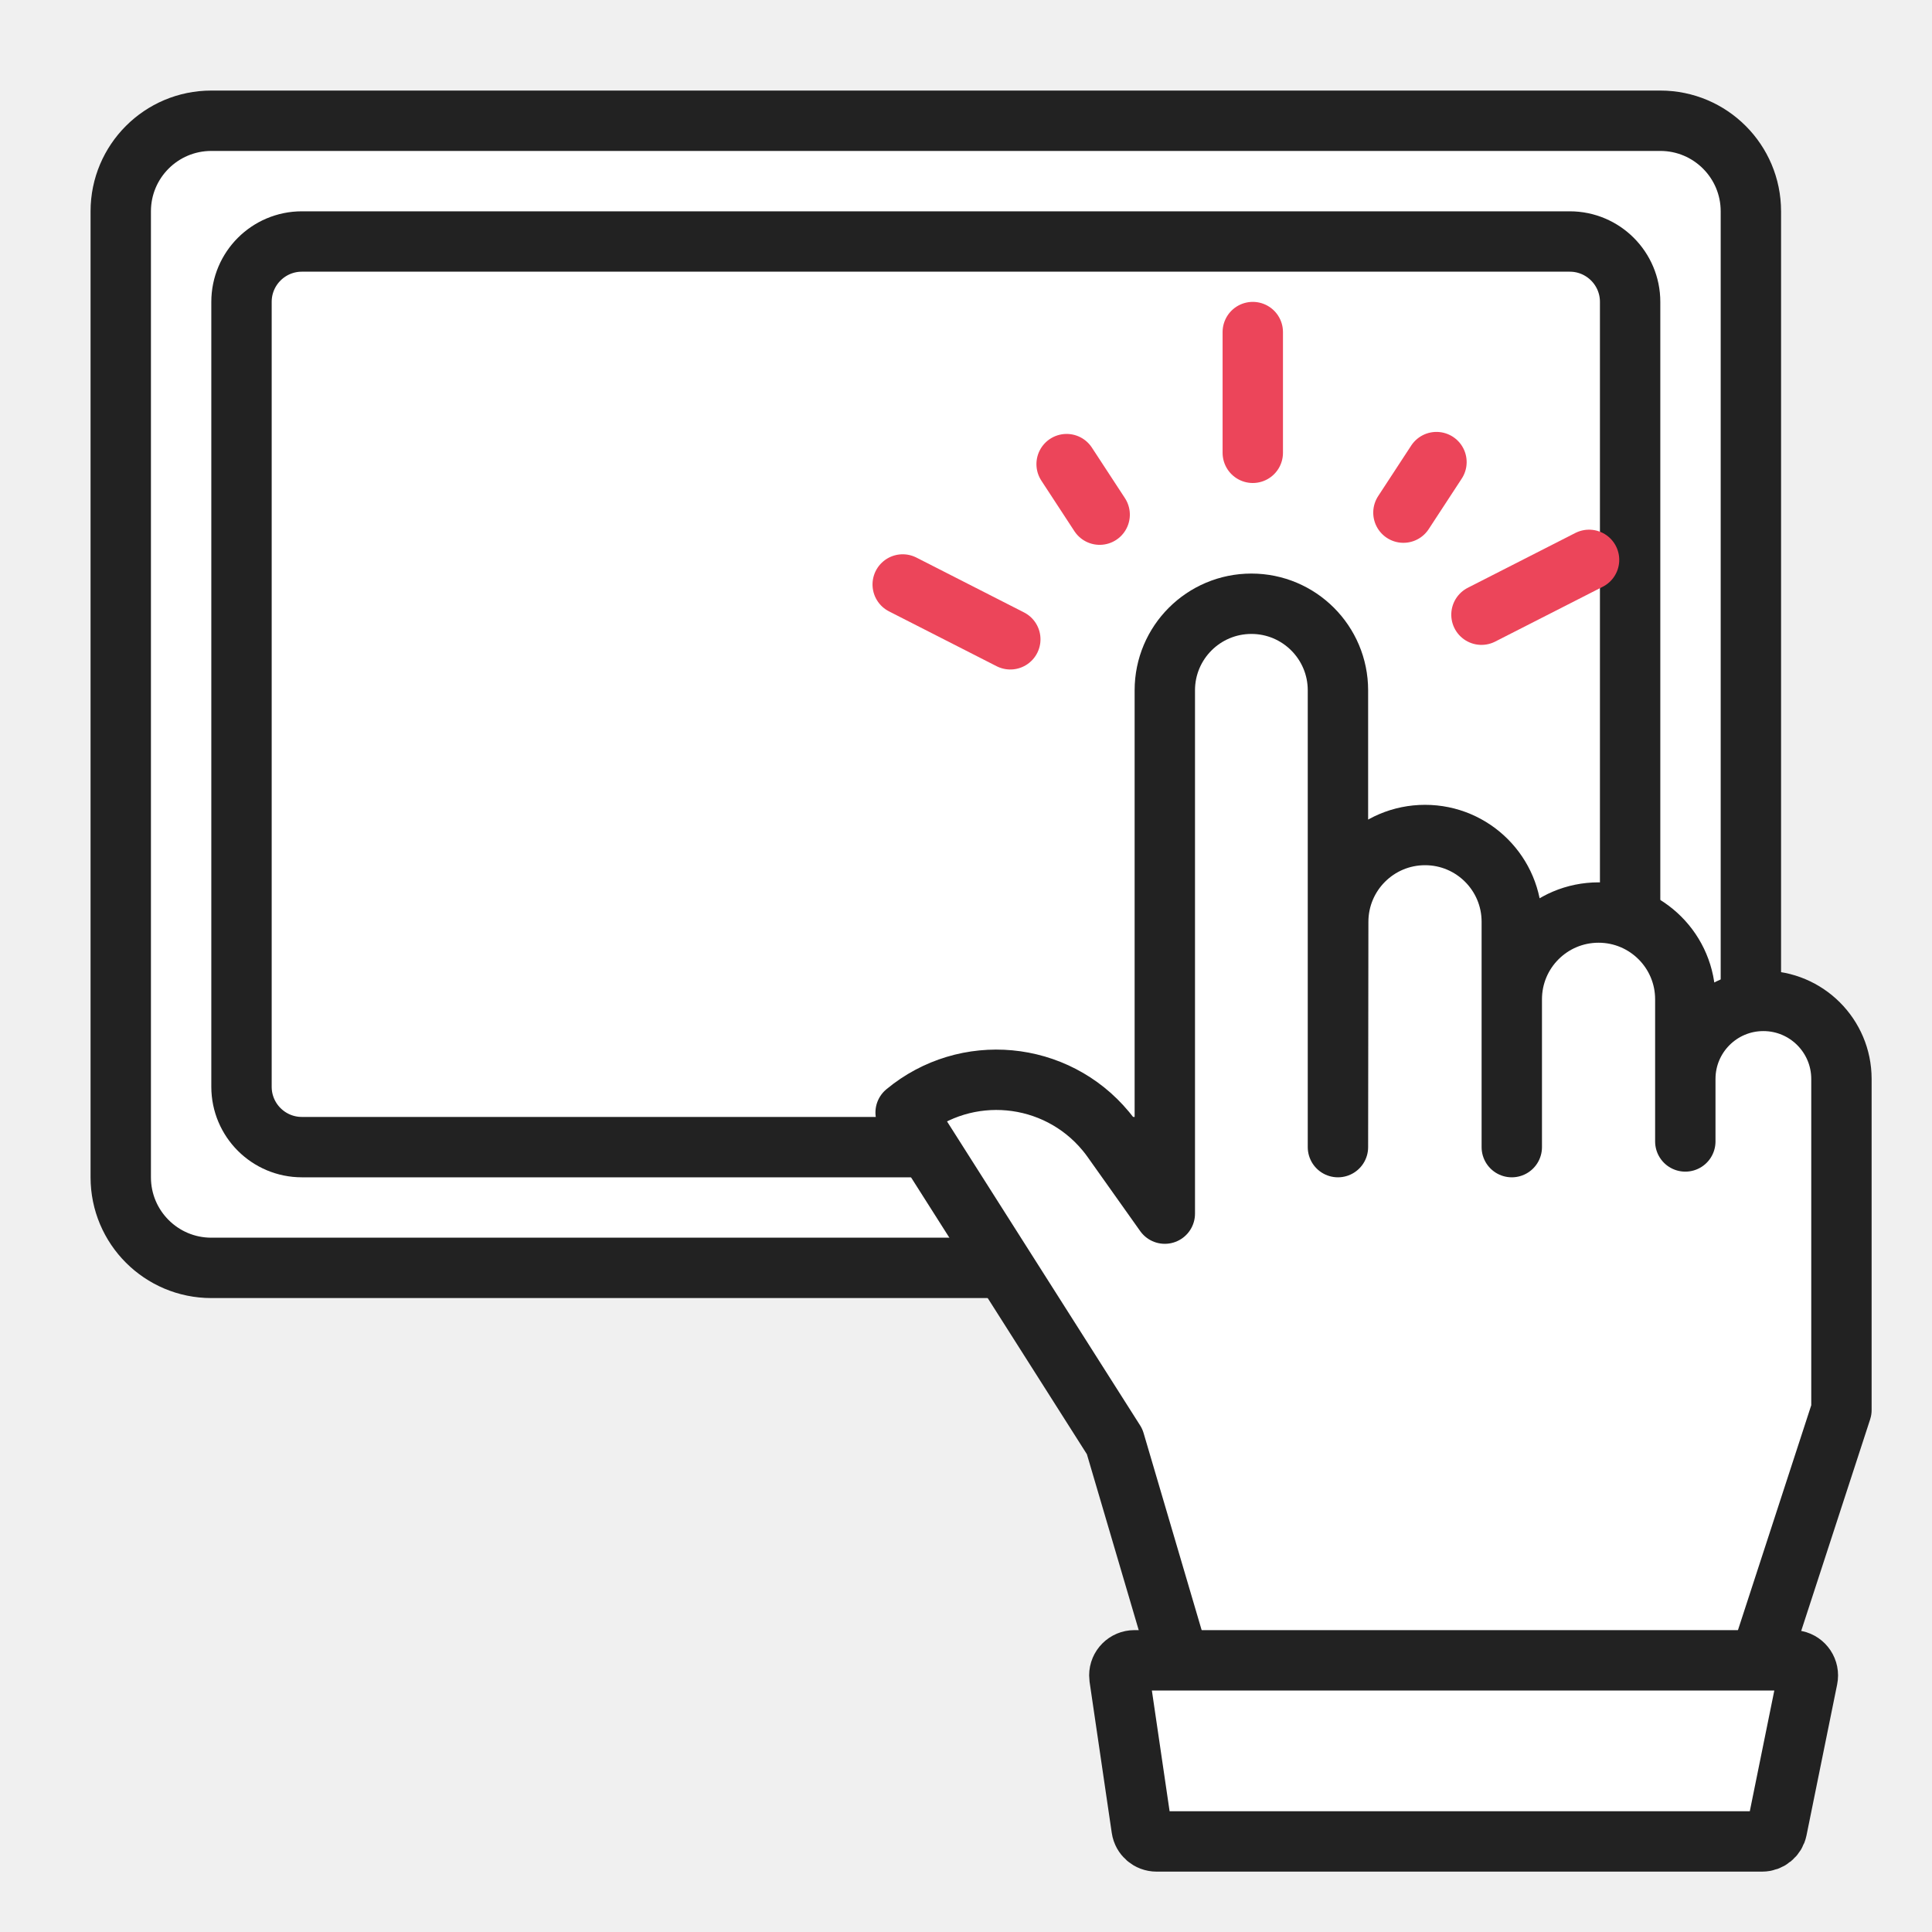
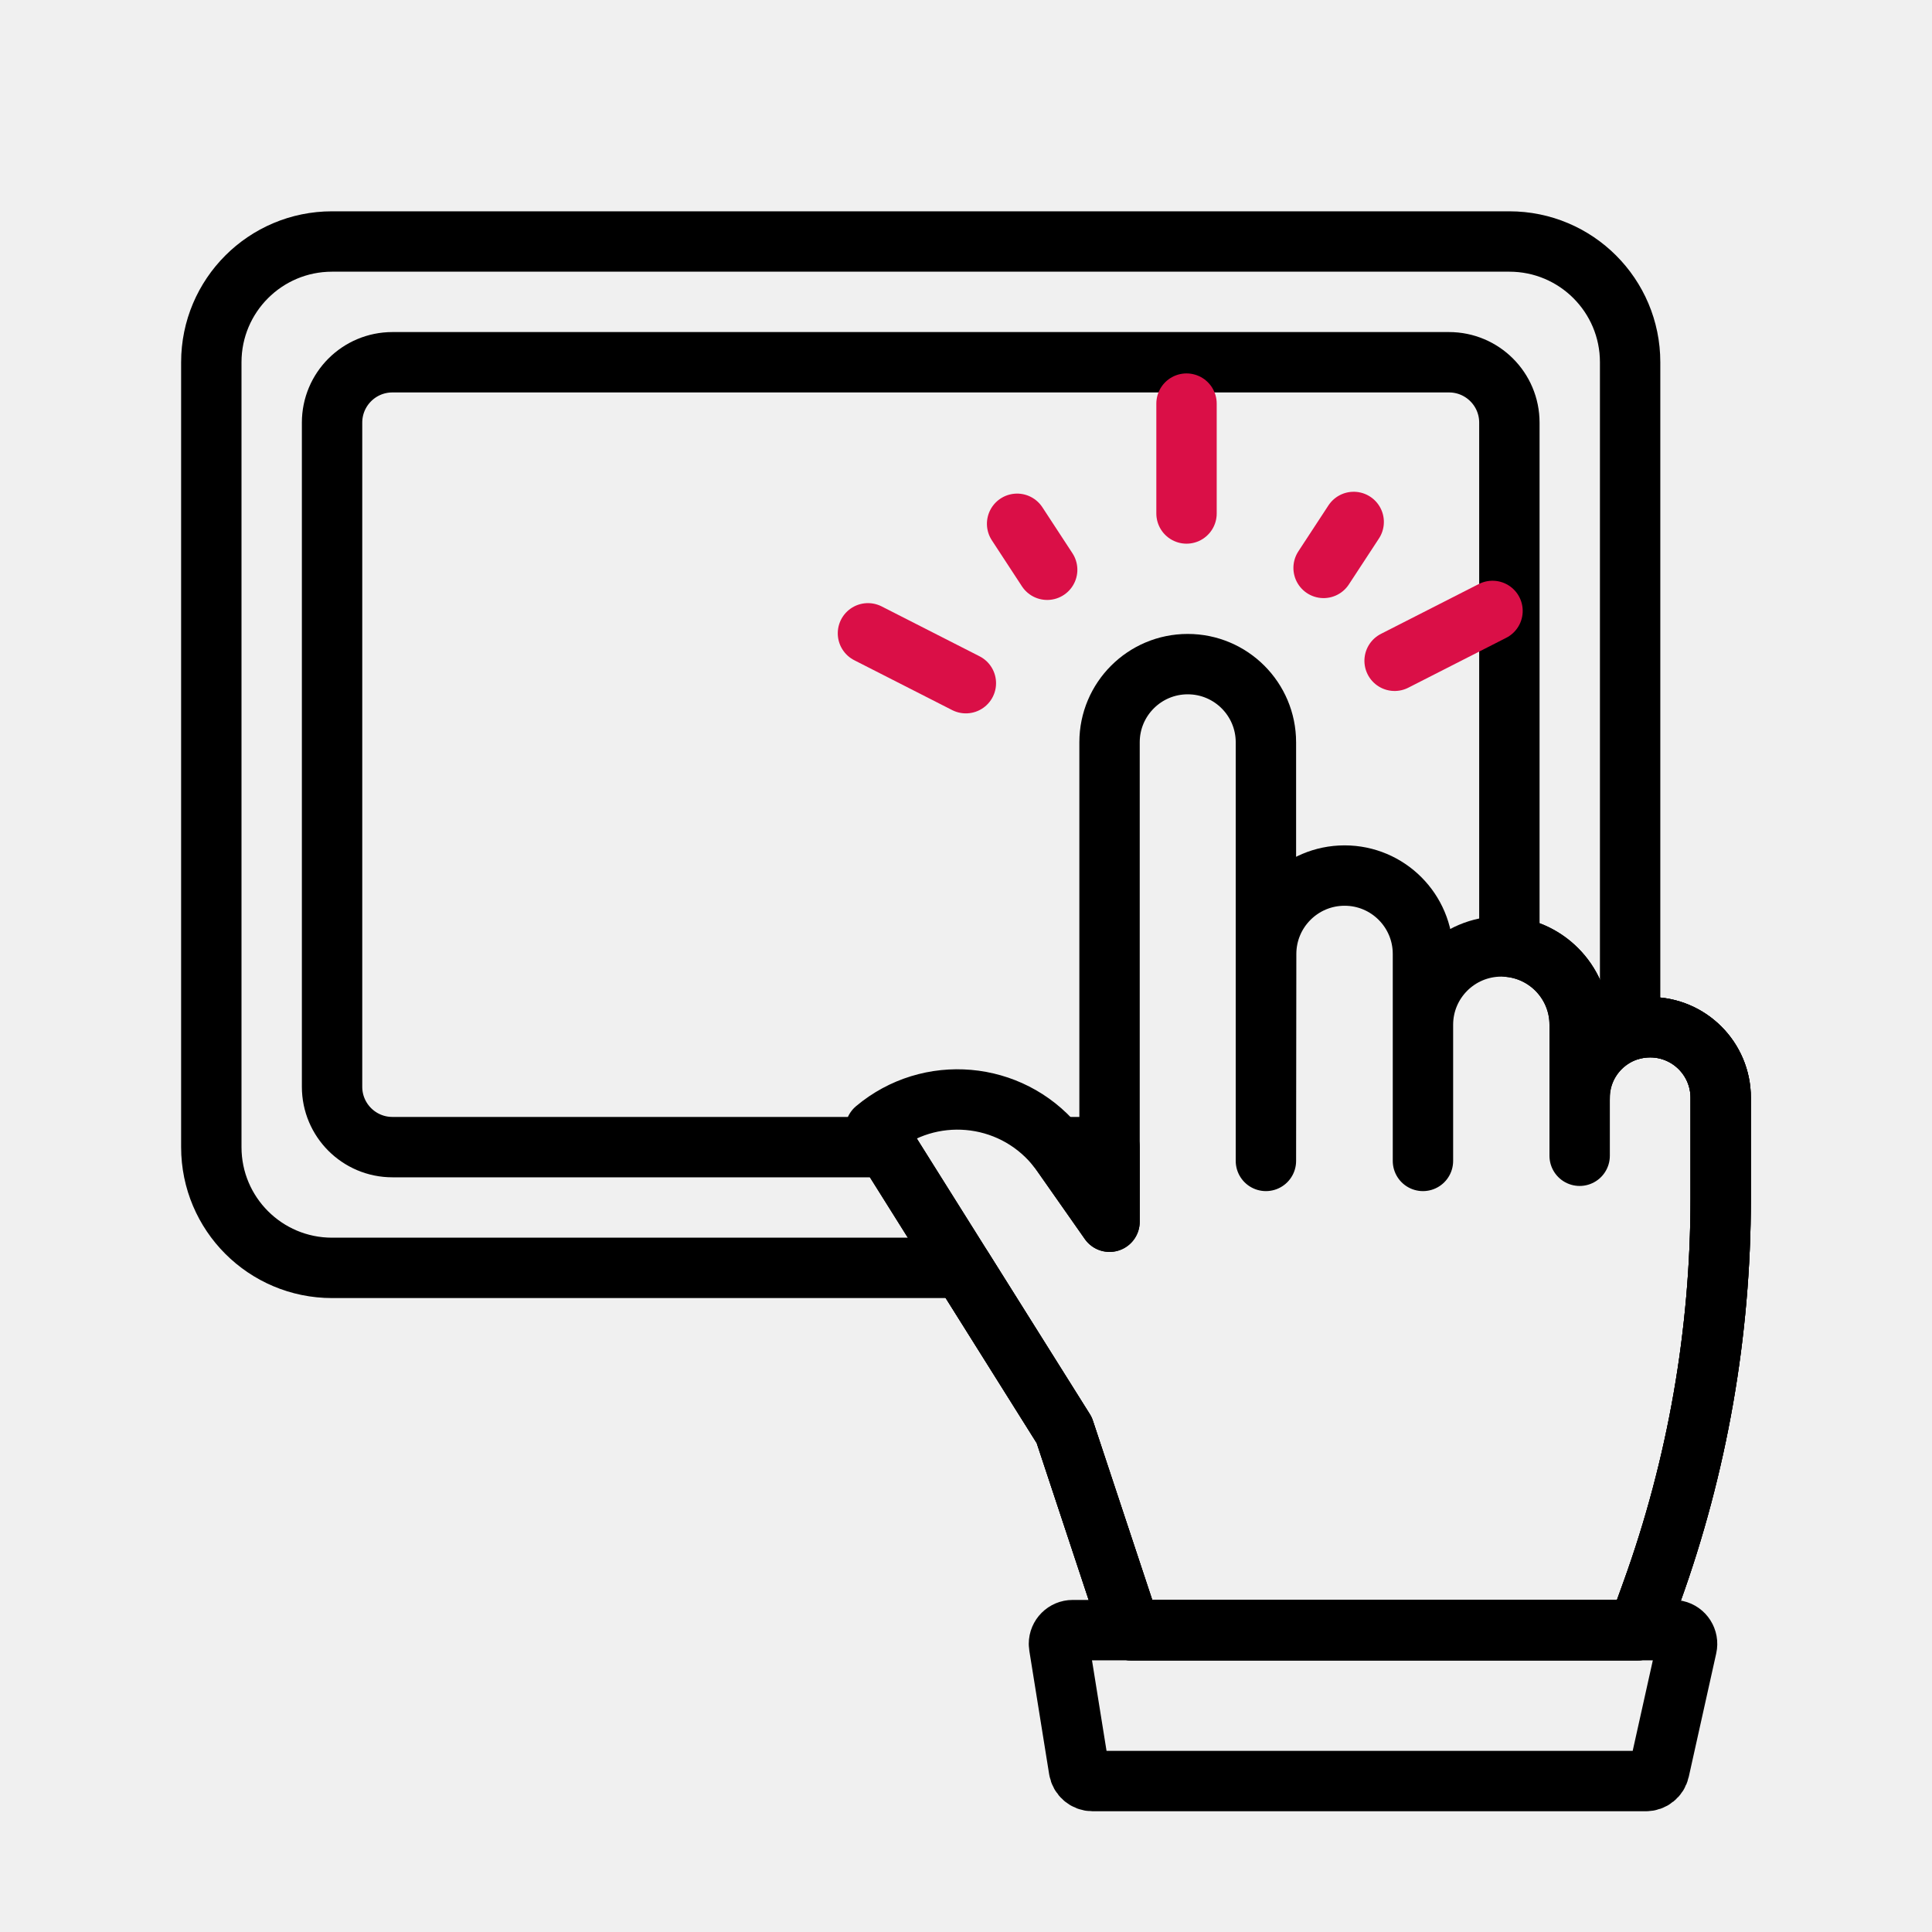
- <svg xmlns="http://www.w3.org/2000/svg" width="64px" height="64px" viewBox="0 0 64 64" version="1.1">
-   <g id="Page-1" stroke="none" stroke-width="1" fill="none" fill-rule="evenodd">
-     <g id="Group-116">
-       <g id="Group-115">
-         <rect id="Rectangle" x="0" y="0" width="64" height="64" />
-         <rect id="Rectangle" stroke="#222222" stroke-width="2" fill="#FFFFFF" stroke-linejoin="round" x="4" y="4" width="54" height="38" rx="3" />
-         <rect id="Rectangle" stroke="#222222" stroke-width="2" stroke-linejoin="round" x="8" y="8" width="46" height="30" rx="2" />
-         <g id="Group-21" transform="translate(29, 11)" stroke-width="2">
-           <path d="M9.586,29.203 L9.586,11.867 C9.586,10.284 10.87,9 12.454,9 C14.037,9 15.321,10.284 15.321,11.867 L15.321,27 L15.321,27 L15.33,19.534 C15.332,17.947 16.619,16.661 18.207,16.661 C19.794,16.661 21.08,17.947 21.08,19.534 L21.08,27 L21.08,27 L21.08,22.102 C21.08,20.515 22.367,19.229 23.954,19.229 C25.541,19.229 26.828,20.515 26.828,22.102 L26.828,26.812 L26.828,26.812 L26.828,24.742 C26.828,23.314 27.985,22.156 29.414,22.156 C30.842,22.156 32,23.314 32,24.742 L32,28.367 L32,28.367 L32,35.709 L28.972,45 L10.353,45 L7.924,36.755 L1,25.854 C3.002,24.193 5.972,24.47 7.632,26.472 C7.708,26.563 7.78,26.657 7.848,26.754 L9.586,29.203 L9.586,29.203 Z" id="Path-41" stroke="#222222" fill="#FFFFFF" stroke-linejoin="round" />
-           <path d="M8.084,44.573 L8.818,49.573 C8.854,49.818 9.064,50 9.313,50 L29.373,50 C29.61,50 29.815,49.833 29.863,49.6 L30.878,44.6 C30.933,44.329 30.758,44.065 30.488,44.01 C30.455,44.003 30.422,44 30.388,44 L8.579,44 C8.303,44 8.079,44.224 8.079,44.5 C8.079,44.524 8.081,44.549 8.084,44.573 Z" id="Path-42" stroke="#222222" fill="#FFFFFF" />
-           <line x1="18.093" y1="4.146" x2="17.982" y2="6.143" id="Path-43" stroke="#EC455A" stroke-linecap="round" transform="translate(18.03762, 5.144519) rotate(30) translate(-18.03762, -5.144519) " />
-           <line x1="6.936" y1="4.213" x2="6.825" y2="6.21" id="Path-43" stroke="#EC455A" stroke-linecap="round" transform="translate(6.880546, 5.211827) scale(-1, 1) rotate(30) translate(-6.880546, -5.211827) " />
-           <line x1="21.962" y1="6.457" x2="21.753" y2="10.452" id="Path-43" stroke="#EC455A" stroke-linecap="round" transform="translate(21.85761, 8.454334) rotate(60) translate(-21.85761, -8.454334) " />
-           <line x1="2.79" y1="7.272" x2="2.581" y2="11.267" id="Path-43" stroke="#EC455A" stroke-linecap="round" transform="translate(2.685515, 9.269603) scale(-1, 1) rotate(60) translate(-2.685515, -9.269603) " />
-           <line x1="12.5" y1="0" x2="12.5" y2="4" id="Path-43" stroke="#EC455A" stroke-linecap="round" />
+ <svg xmlns="http://www.w3.org/2000/svg" width="64" height="64" viewBox="0 0 64 64">
+   <g fill="none" fill-rule="evenodd">
+     <g>
+       <g>
+         <g>
+           <g>
+             <g>
+               <g>
+                 <path d="M0 0L64 0 64 6.921 64 64 0 64z" transform="translate(-310 -767) translate(270 322) translate(0 413) translate(40 32)" />
+                 <g stroke-width="2">
+                   <path stroke="#000" stroke-linejoin="round" d="M43 0c2.21 0 4 1.79 4 4v22.124c.21-.062.433-.096.664-.096 1.29 0 2.336 1.046 2.336 2.336v3.343c0 4.441-.77 8.85-2.278 13.027L47.265 46H30.448l-2.194-6.624L24.88 34H4c-2.21 0-4-1.79-4-4V4c0-2.21 1.79-4 4-4h39z" transform="translate(-310 -767) translate(270 322) translate(0 413) translate(40 32) translate(7 8)" />
+                   <path stroke="#000" stroke-linejoin="round" d="M29.755 32.471V16.59c0-1.43 1.16-2.59 2.59-2.59s2.59 1.16 2.59 2.59v13.867h0l.008-6.857c.002-1.434 1.165-2.596 2.599-2.596 1.433 0 2.595 1.162 2.595 2.596v6.857h0v-4.51c0-1.433 1.162-2.595 2.596-2.595 1.433 0 2.595 1.162 2.595 2.596v4.338h0v-1.922c0-1.29 1.046-2.336 2.336-2.336 1.29 0 2.336 1.046 2.336 2.336v3.343h0c0 4.441-.77 8.85-2.278 13.027L47.265 46h0-16.817l-2.194-6.624L22 29.41c1.787-1.5 4.453-1.268 5.953.52.08.093.154.19.224.291l1.578 2.251h0z" transform="translate(-310 -767) translate(270 322) translate(0 413) translate(40 32) translate(7 8)" />
+                   <path stroke="#000" d="M28.085 46.527l.657 4.09c.036.22.226.383.45.383h18.33c.214 0 .398-.148.444-.356l.91-4.09c.055-.245-.1-.489-.345-.543-.032-.007-.065-.011-.098-.011H28.534c-.251 0-.455.204-.455.455 0 .024.002.048.006.072z" transform="translate(-310 -767) translate(270 322) translate(0 413) translate(40 32) translate(7 8)" />
+                   <path stroke="#000" stroke-linejoin="round" d="M41 4c1.104 0 2 .895 2 2v17.366c1.308.133 2.328 1.238 2.328 2.582v2.416c0-1.29 1.046-2.336 2.336-2.336 1.29 0 2.336 1.046 2.336 2.336v3.343c0 4.441-.77 8.85-2.278 13.027L47.265 46H30.448l-2.194-6.624L22.37 30H6c-1.105 0-2-.895-2-2V6c0-1.105.895-2 2-2h35zM29.755 30h-1.744l.058.072c.037.048.073.098.108.148l1.578 2.251V30z" transform="translate(-310 -767) translate(270 322) translate(0 413) translate(40 32) translate(7 8)" />
+                   <g stroke="#DA0F47" stroke-linecap="round">
+                     <path d="M16.465 3.773L16.363 5.59" transform="translate(-310 -767) translate(270 322) translate(0 413) translate(40 32) translate(7 8) translate(20.93 5.37) rotate(30 16.414 4.682)" />
+                     <path d="M6.312 3.834L6.211 5.651" transform="translate(-310 -767) translate(270 322) translate(0 413) translate(40 32) translate(7 8) translate(20.93 5.37) scale(-1 1) rotate(30 0 -18.625)" />
+                     <path d="M19.986 5.876L19.795 9.511" transform="translate(-310 -767) translate(270 322) translate(0 413) translate(40 32) translate(7 8) translate(20.93 5.37) rotate(60 19.89 7.693)" />
+                     <path d="M2.539 6.618L2.348 10.253" transform="translate(-310 -767) translate(270 322) translate(0 413) translate(40 32) translate(7 8) translate(20.93 5.37) scale(-1 1) rotate(60 0 4.203)" />
+                     <path d="M11.375 0L11.375 3.64" transform="translate(-310 -767) translate(270 322) translate(0 413) translate(40 32) translate(7 8) translate(20.93 5.37)" />
+                   </g>
+                 </g>
+               </g>
+             </g>
+           </g>
        </g>
      </g>
    </g>
  </g>
</svg>
